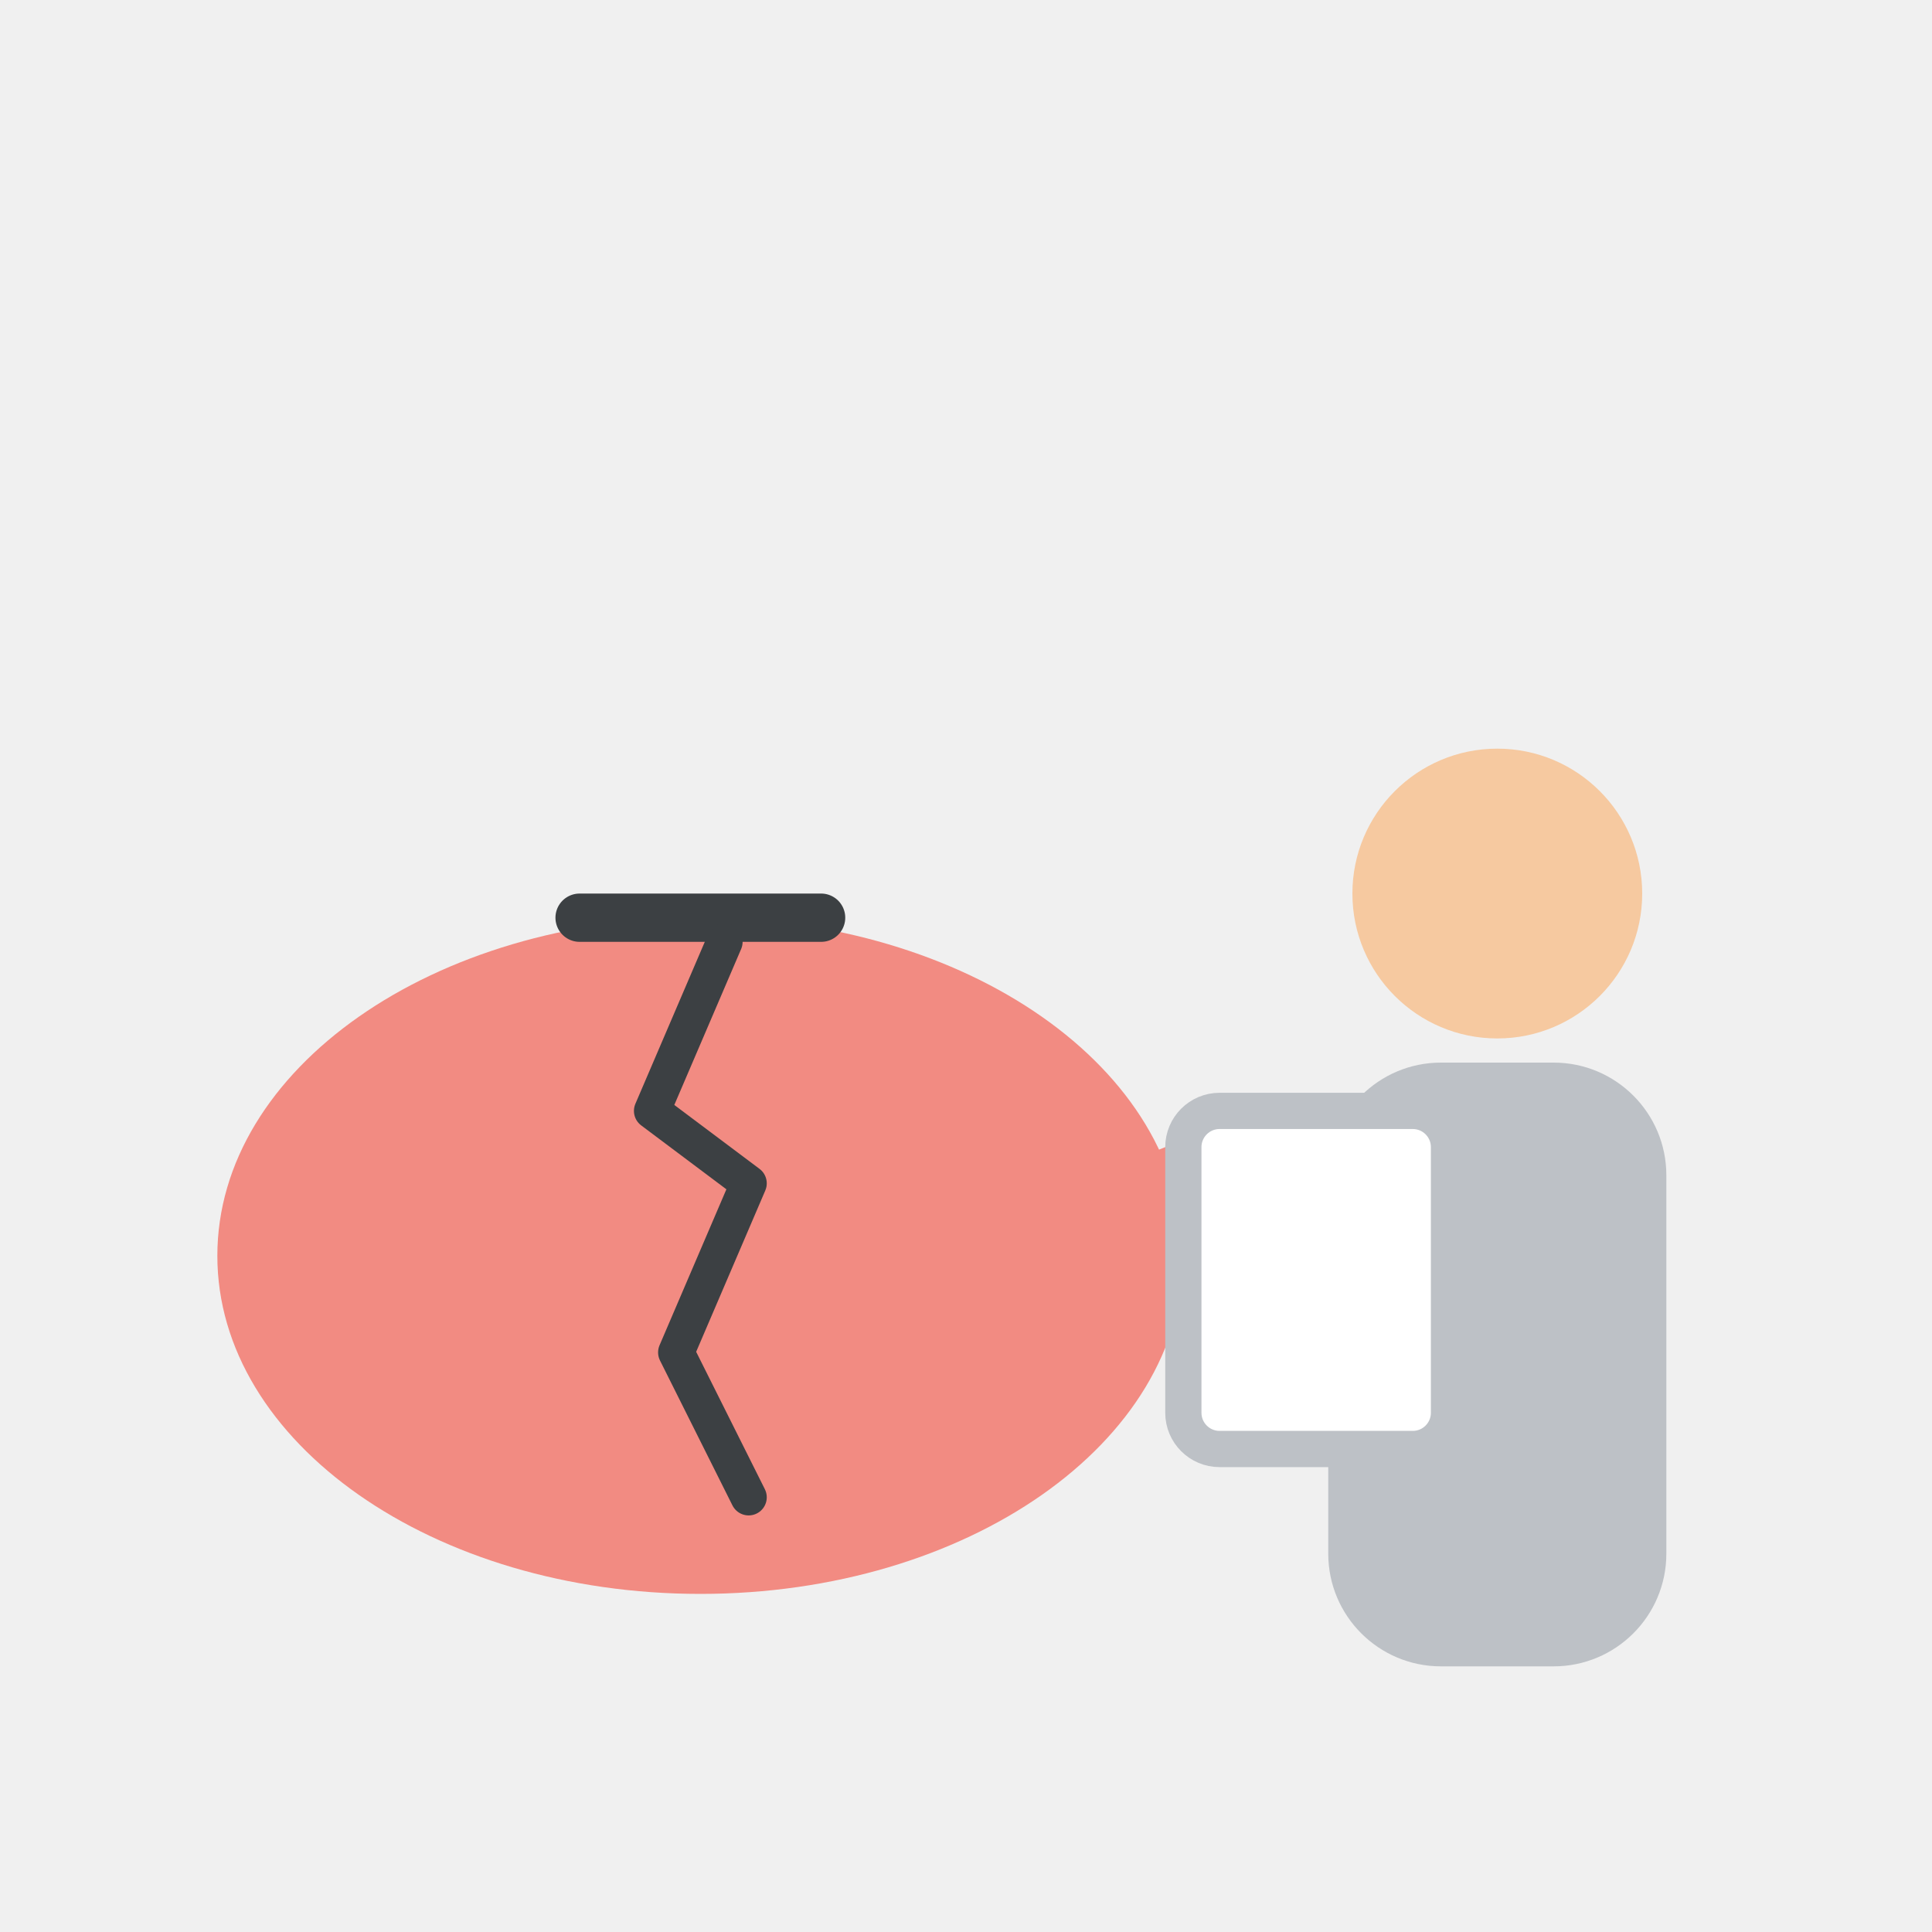
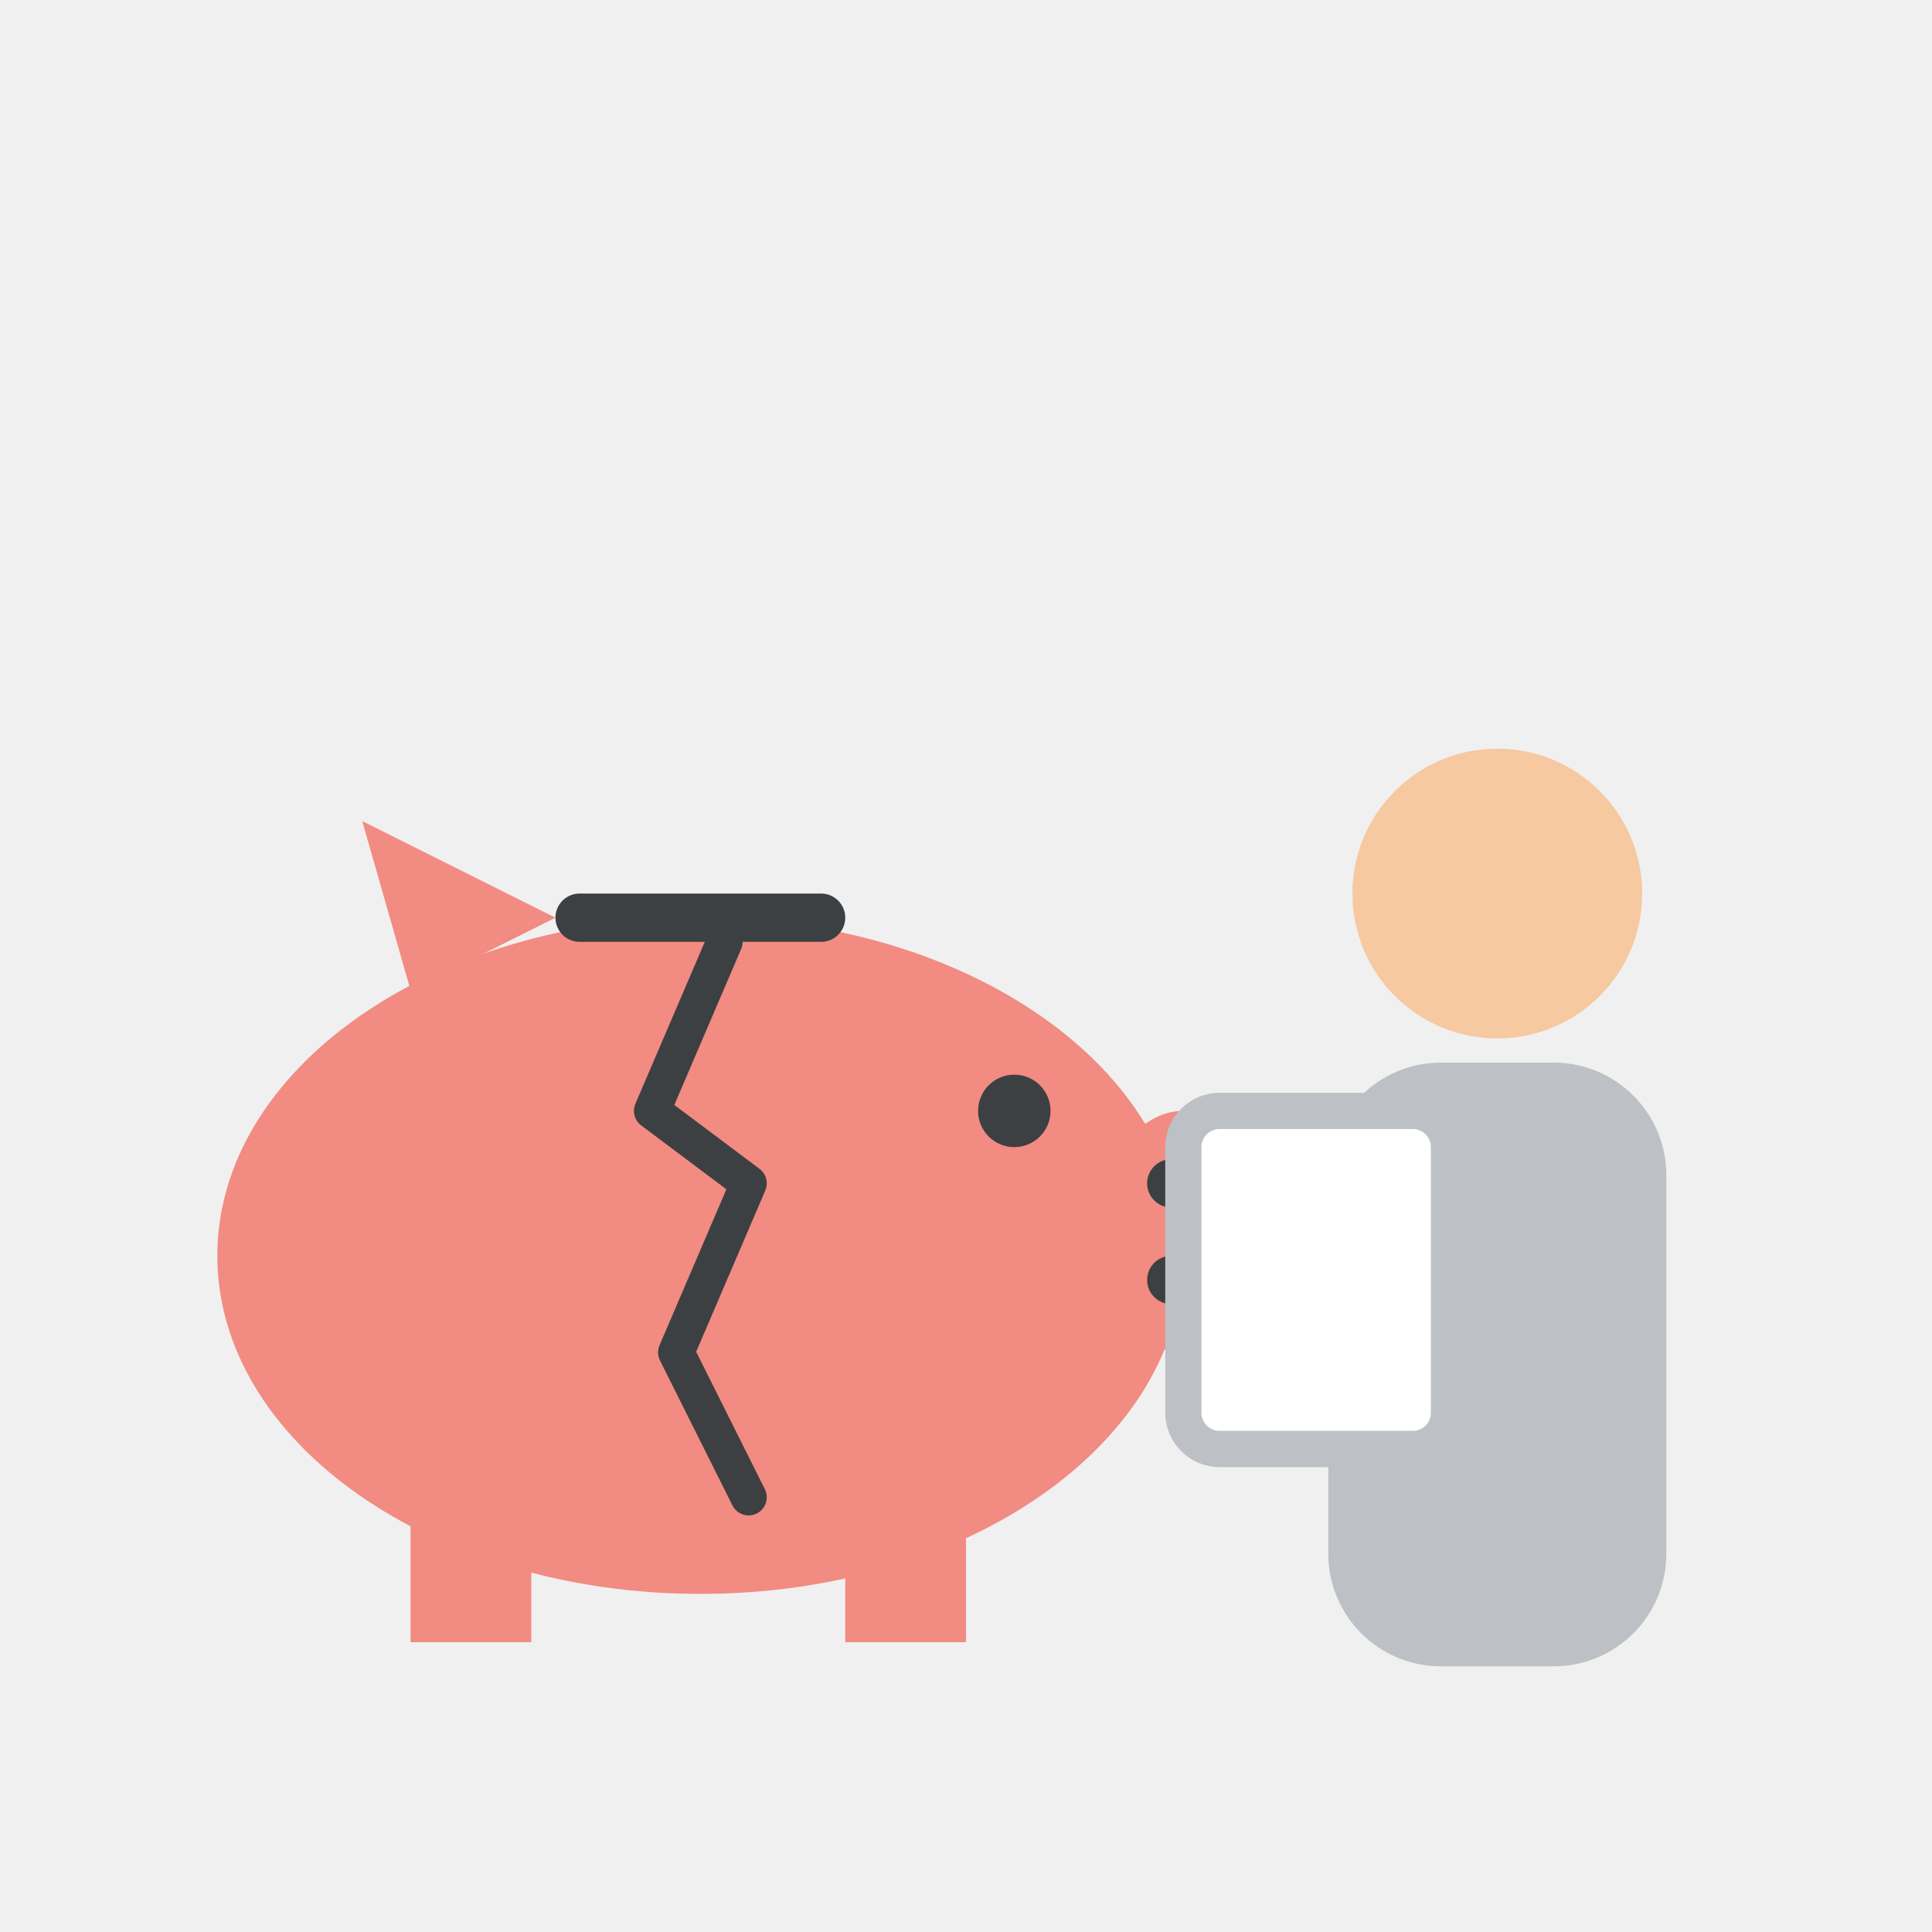
<svg xmlns="http://www.w3.org/2000/svg" viewBox="0 0 160 160">
  <ellipse cx="58" cy="104" rx="40" ry="28" fill="#F28B82" />
-   <path d="M34 126v10M80 126v10M94 96l10-4v14z" fill="#F28B82" />
+   <path d="M34 126v10h10v-12zM70 124v12h10v-10zM34 82l-4-14 16 8zM91 102a7 10 0 1 0 14 0a7 10 0 1 0 -14 0z" fill="#F28B82" />
+   <path d="M95 98a2 2 0 1 0 4 0a2 2 0 1 0 -4 0zM95 106a2 2 0 1 0 4 0a2 2 0 1 0 -4 0zM81 92a3 3 0 1 0 6 0a3 3 0 1 0 -6 0z" fill="#3C4043" />
  <path d="M48 76h20" fill="none" stroke-width="4" stroke-linecap="round" stroke-linejoin="round" stroke="#3C4043" />
  <path d="M60 78l-6 14 8 6-6 14 6 12" fill="none" stroke-width="3" stroke-linecap="round" stroke-linejoin="round" stroke="#3C4043" />
  <circle cx="124" cy="74" r="12" fill="#F6C9A0" />
  <rect x="110" y="88" width="28" height="50" rx="9.333" fill="#BDC1C6" />
  <rect x="98" y="92" width="22" height="28" rx="3" fill="#FFFFFF" />
  <rect x="98" y="92" width="22" height="28" rx="3" fill="none" stroke-width="3" stroke-linecap="round" stroke-linejoin="round" stroke="#BDC1C6" />
</svg>
